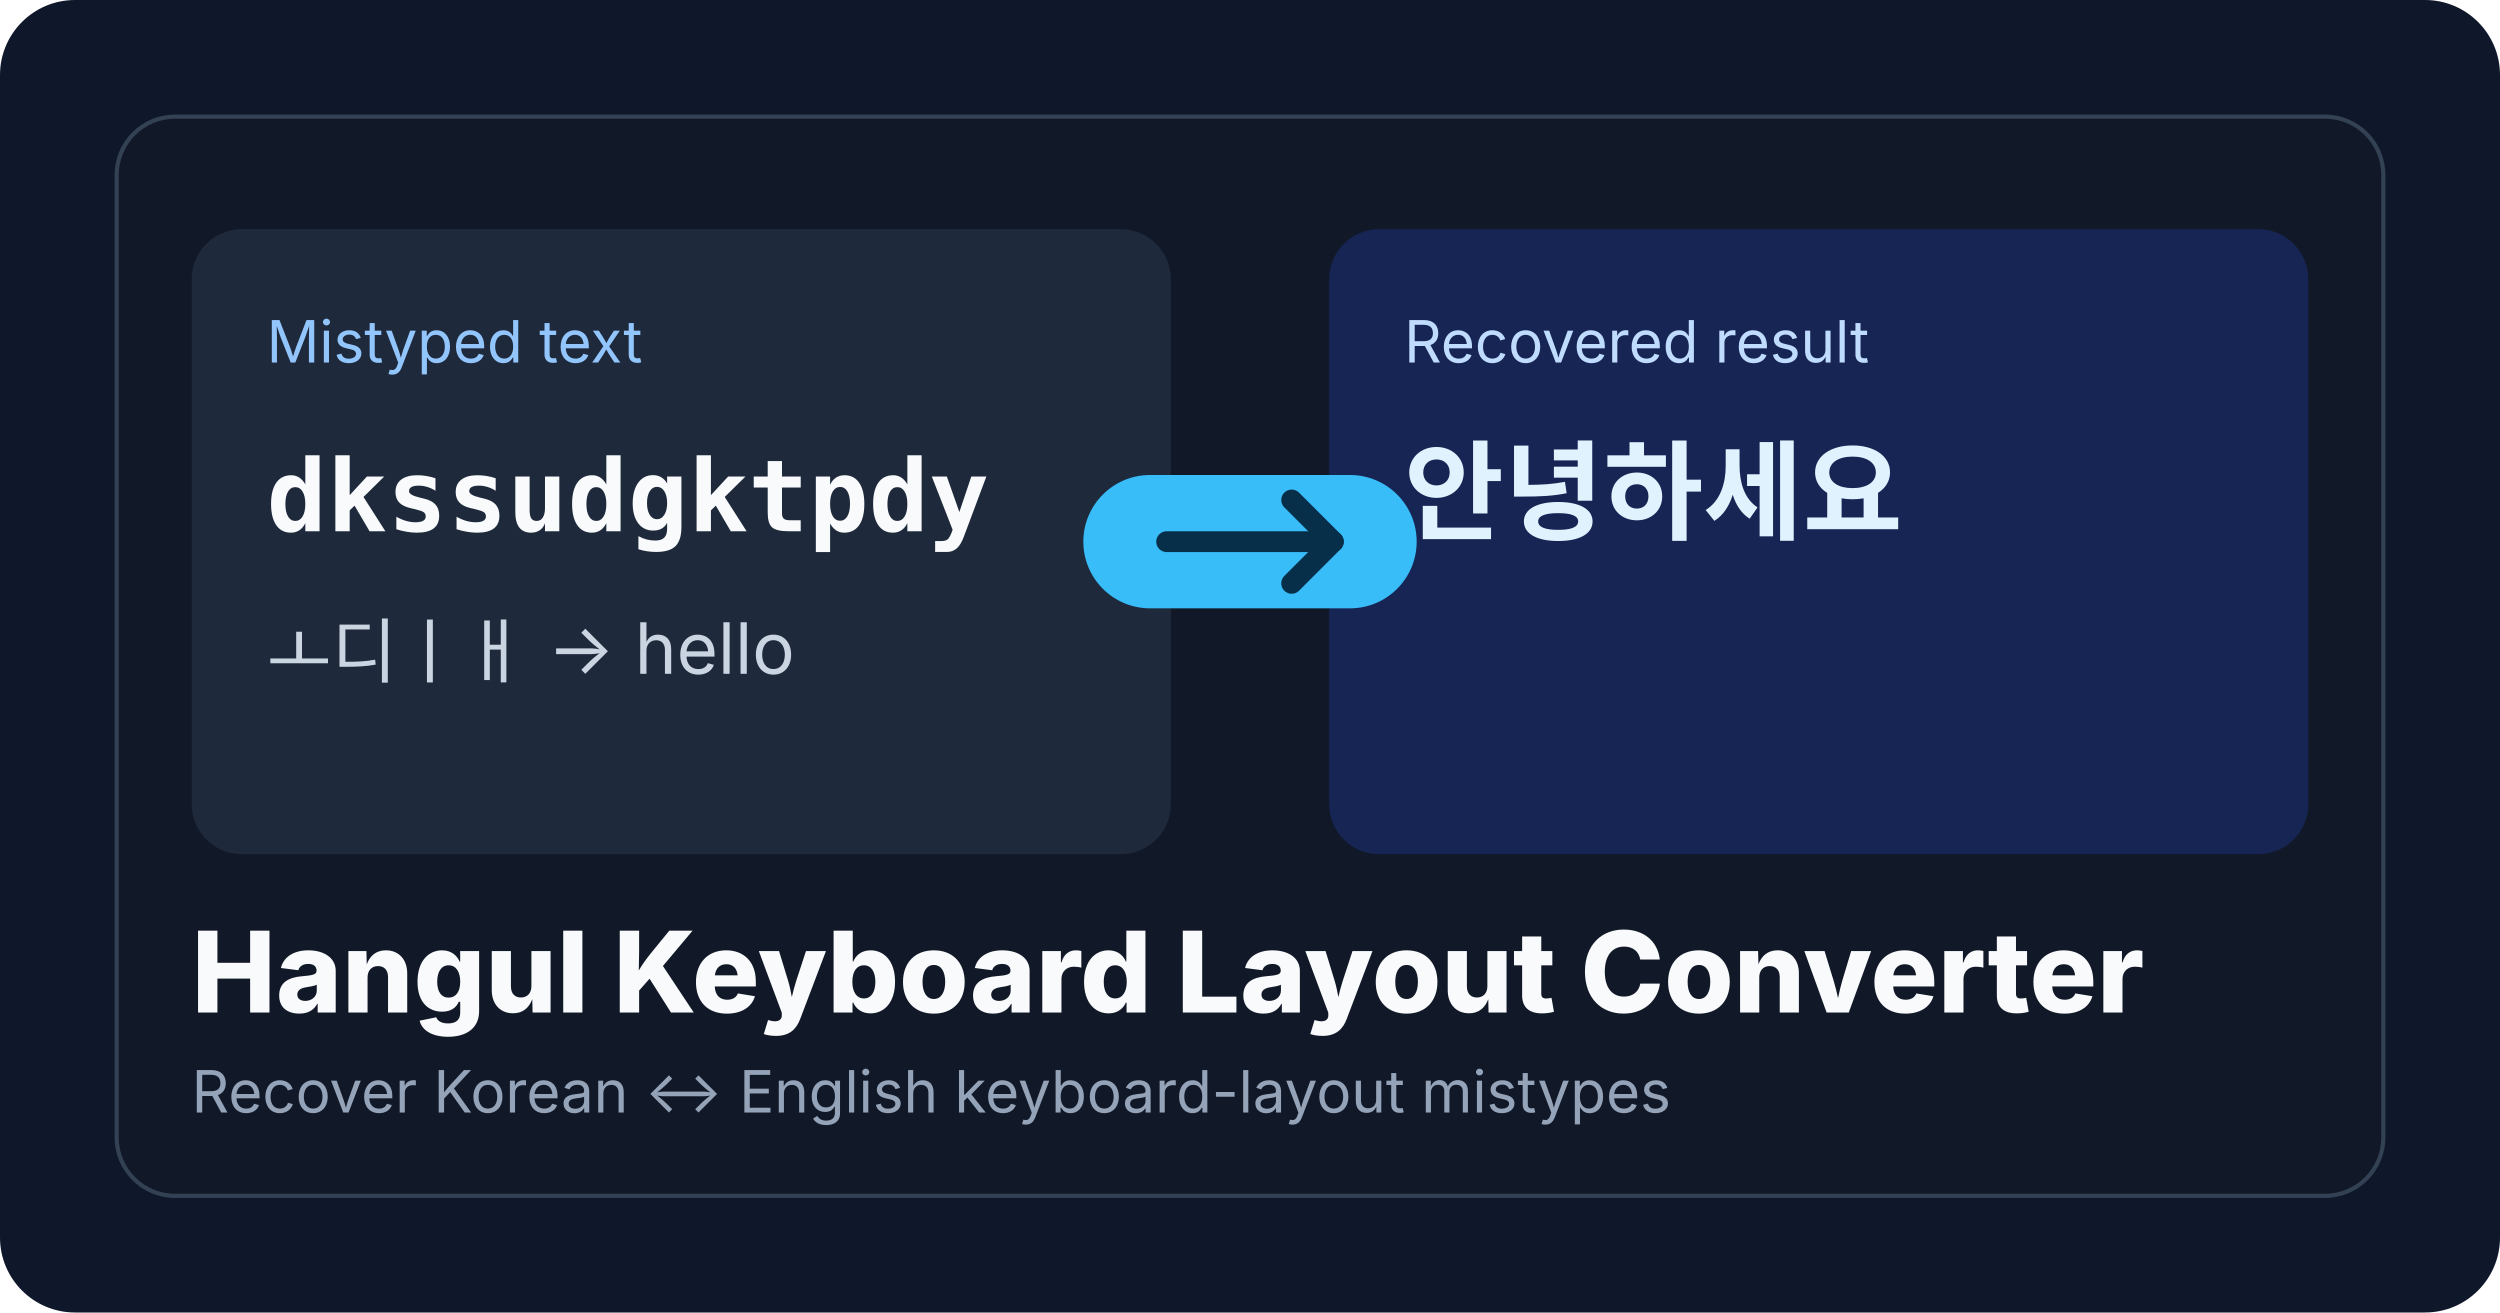
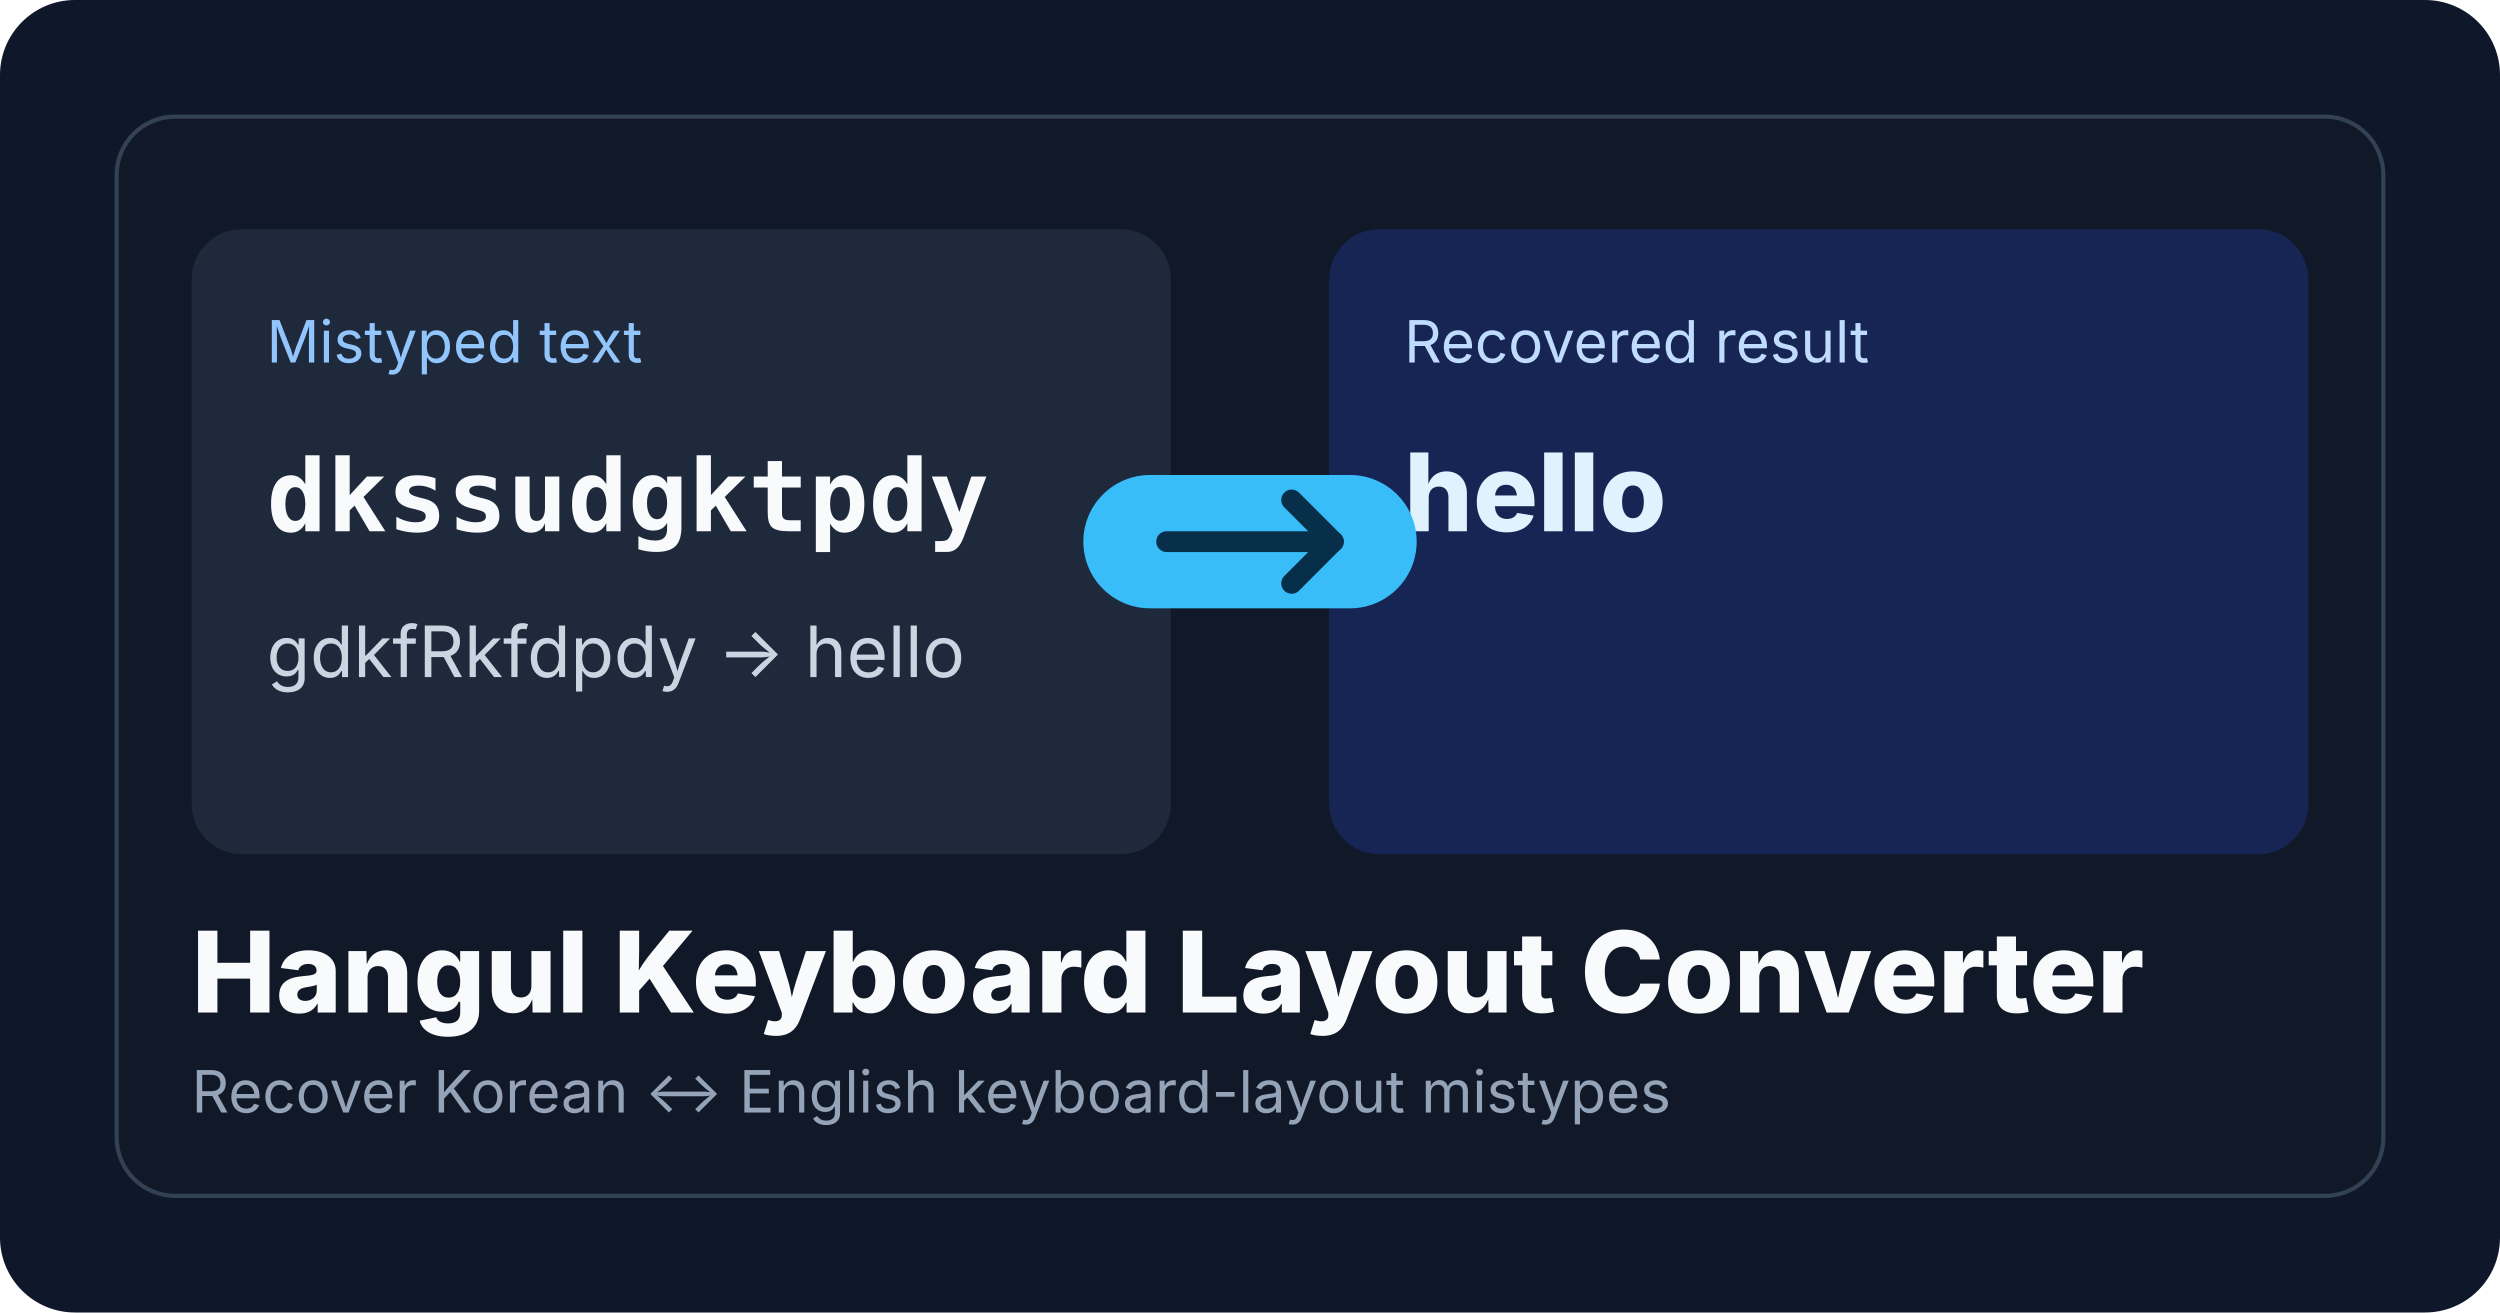
<svg xmlns="http://www.w3.org/2000/svg" width="1200" height="630" viewBox="0 0 1200 630" fill="none">
  <rect width="1200" height="630" rx="36" fill="#0F172A" />
  <rect x="56" y="56" width="1088" height="518" rx="28" fill="#111827" stroke="#334155" stroke-width="2" />
  <rect x="92" y="110" width="470" height="300" rx="24" fill="#1E293B" />
  <rect x="638" y="110" width="470" height="300" rx="24" fill="#172554" />
  <text x="128" y="174" fill="#93C5FD" font-size="28" font-family="Inter, Arial, sans-serif">Mistyped text</text>
  <text x="674" y="174" fill="#BFDBFE" font-size="28" font-family="Inter, Arial, sans-serif">Recovered result</text>
  <text x="128" y="255" fill="#F8FAFC" font-size="48" font-weight="700" font-family="Menlo, Consolas, monospace">dkssudgktpdy</text>
-   <text x="674" y="255" fill="#E0F2FE" font-size="52" font-weight="800" font-family="Inter, Arial, sans-serif">안녕하세요</text>
-   <text x="128" y="325" fill="#CBD5E1" font-size="34" font-family="Inter, Arial, sans-serif">ㅗ디ㅣㅐ → hello</text>
+   <text x="674" y="255" fill="#E0F2FE" font-size="52" font-weight="800" font-family="Inter, Arial, sans-serif">hello</text>
+   <text x="128" y="325" fill="#CBD5E1" font-size="34" font-family="Inter, Arial, sans-serif">gdkfRkfdpdy → hello</text>
  <rect x="520" y="228" width="160" height="64" rx="32" fill="#38BDF8" />
  <path d="M560 260H640" stroke="#082F49" stroke-width="10" stroke-linecap="round" />
  <path d="M620 240L640 260L620 280" stroke="#082F49" stroke-width="10" stroke-linecap="round" stroke-linejoin="round" />
  <text x="92" y="486" fill="#F8FAFC" font-size="54" font-weight="800" font-family="Inter, Arial, sans-serif">Hangul Keyboard Layout Converter</text>
  <text x="92" y="534" fill="#94A3B8" font-size="28" font-family="Inter, Arial, sans-serif">Recover Korean ↔ English keyboard-layout mistypes</text>
</svg>
